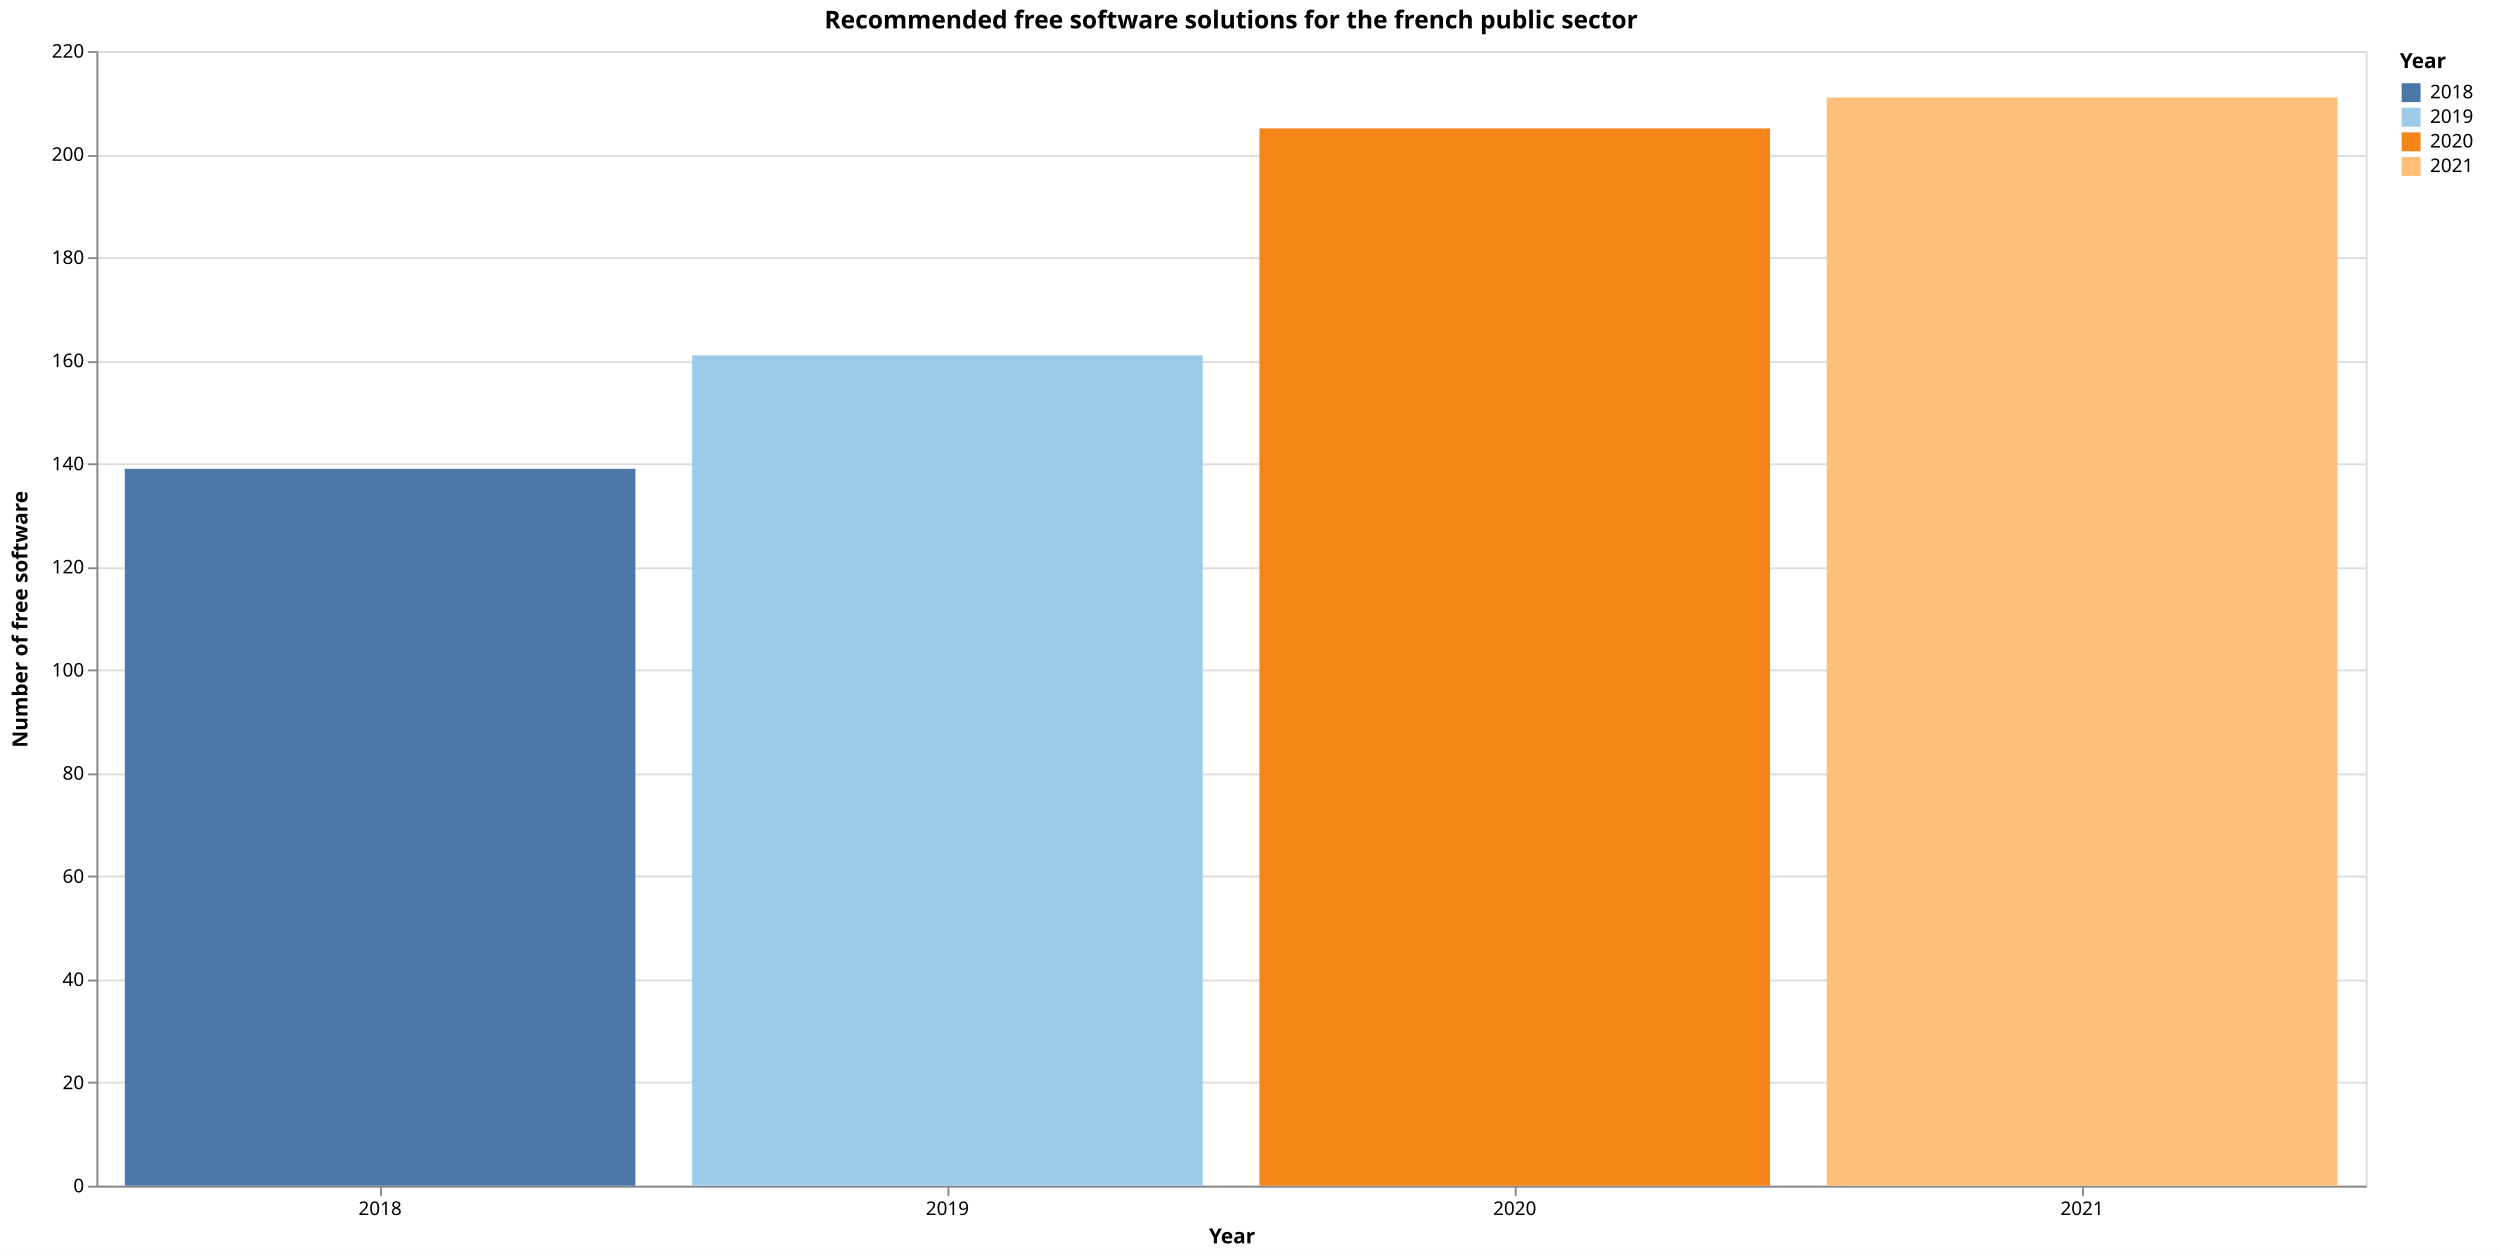
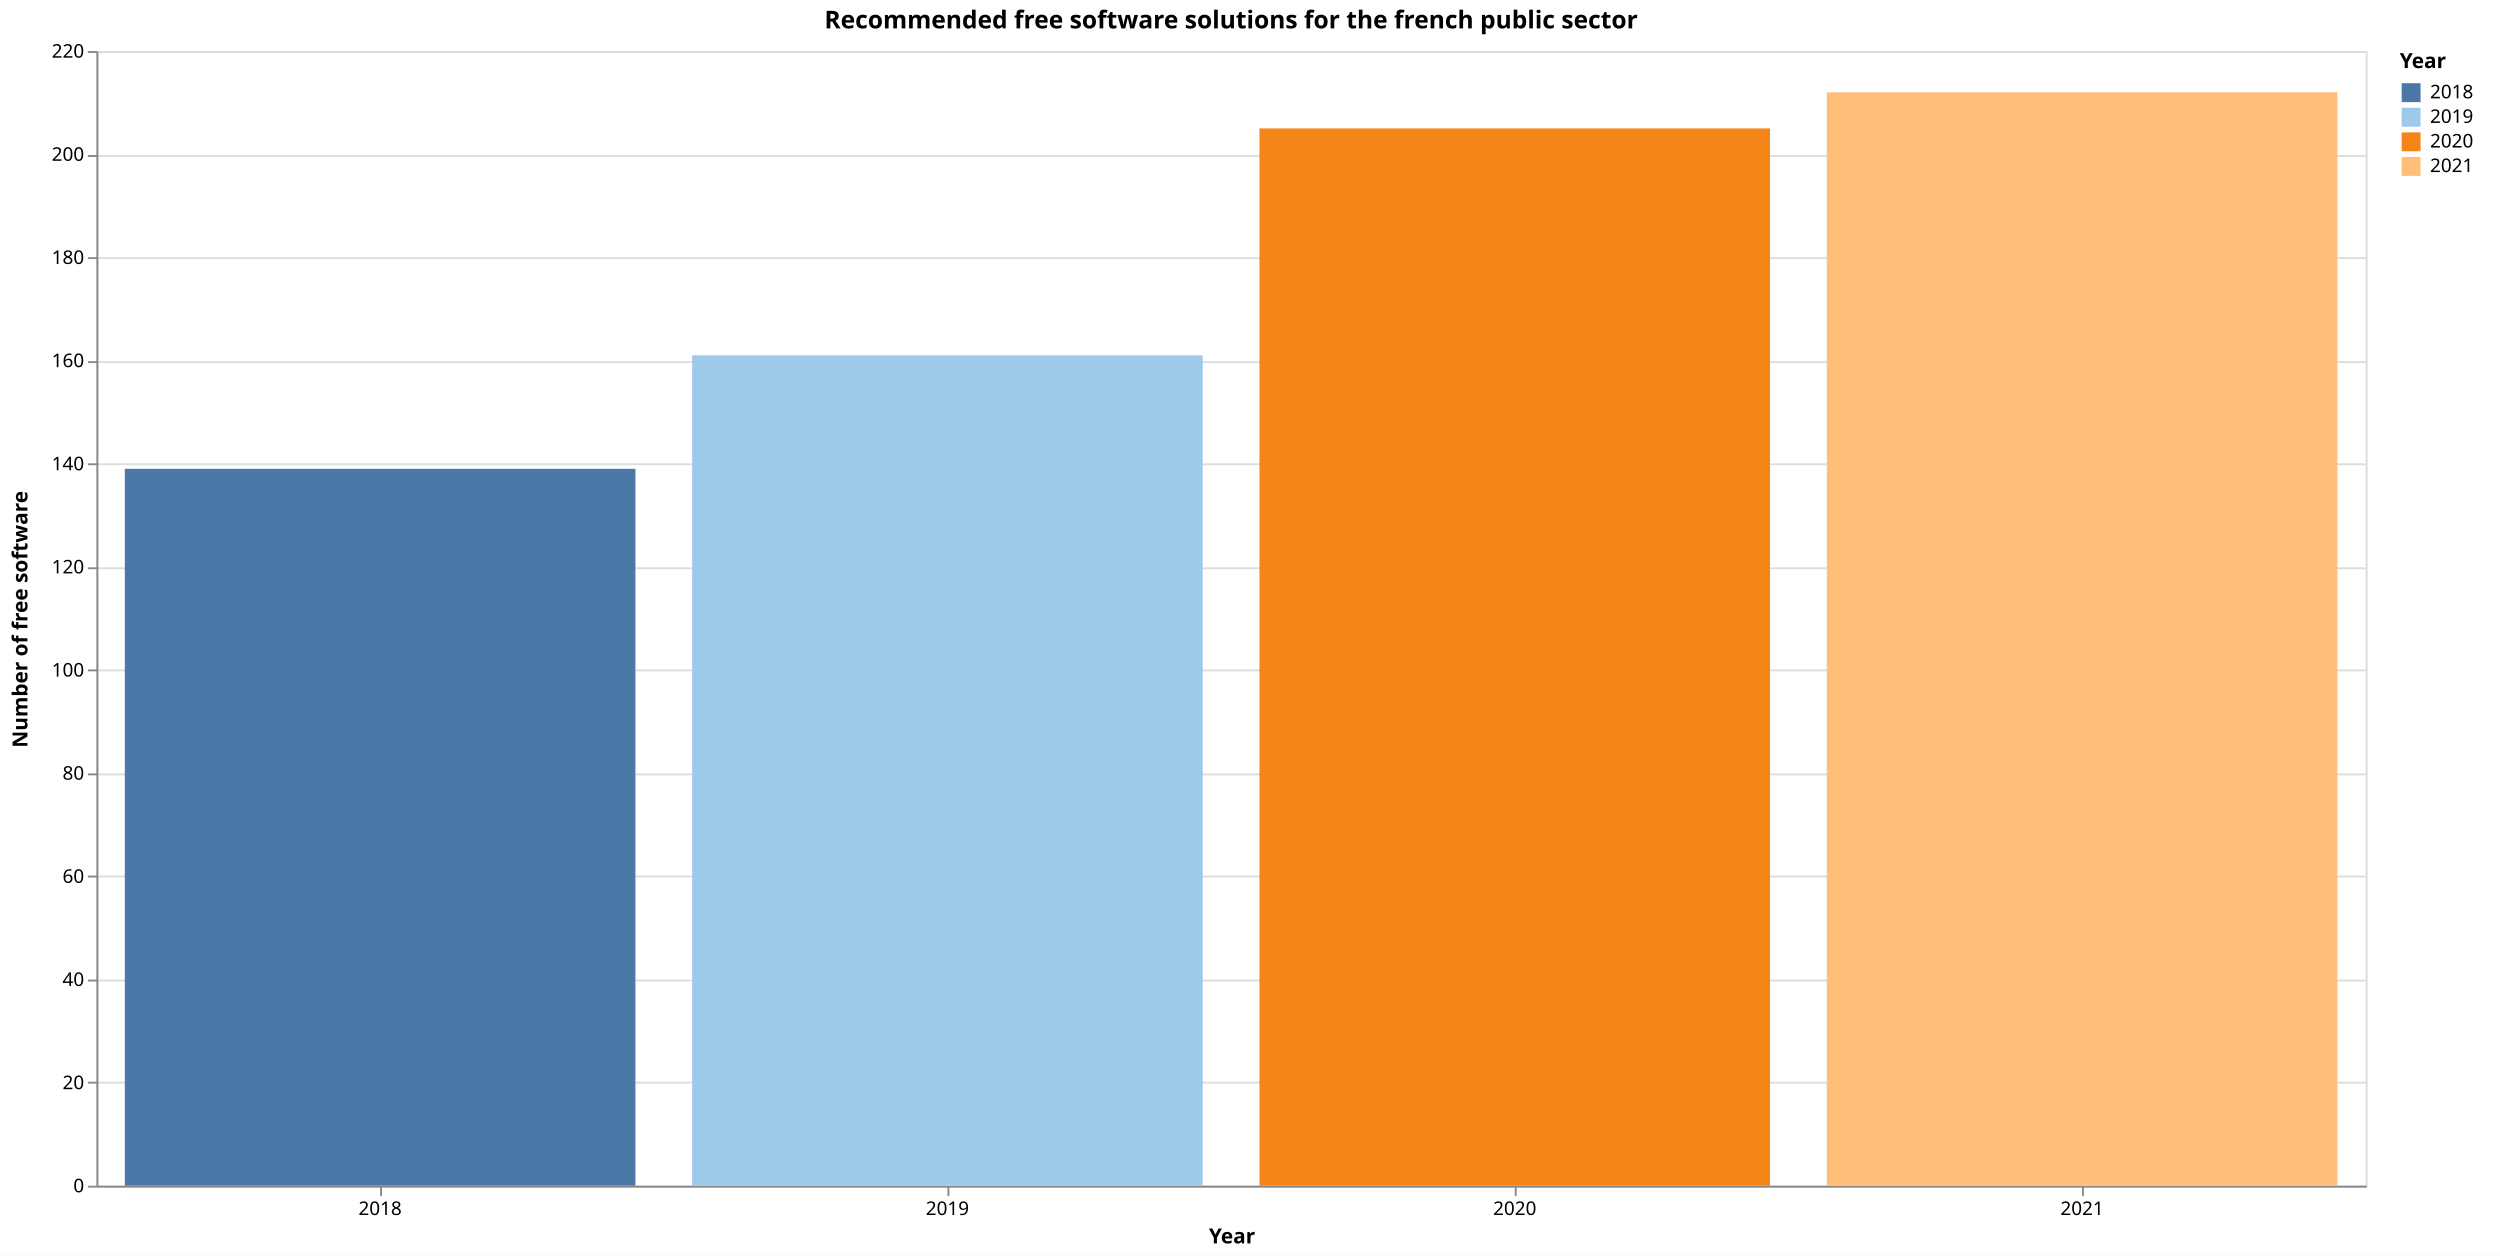
<svg xmlns="http://www.w3.org/2000/svg" version="1.1" class="marks" width="1322" height="664" viewBox="0 0 1322 664">
  <rect width="1322" height="664" fill="white" />
  <g fill="none" stroke-miterlimit="10" transform="translate(51,27)">
    <g class="mark-group role-frame root" role="graphics-object" aria-roledescription="group mark container">
      <g transform="translate(0,0)">
        <path class="background" aria-hidden="true" d="M0.5,0.5h1200v600h-1200Z" stroke="#ddd" />
        <g>
          <g class="mark-group role-axis" aria-hidden="true">
            <g transform="translate(0.5,0.5)">
              <path class="background" aria-hidden="true" d="M0,0h0v0h0Z" pointer-events="none" />
              <g>
                <g class="mark-rule role-axis-grid" pointer-events="none">
                  <line transform="translate(0,600)" x2="1200" y2="0" stroke="#ddd" stroke-width="1" opacity="1" />
                  <line transform="translate(0,545)" x2="1200" y2="0" stroke="#ddd" stroke-width="1" opacity="1" />
                  <line transform="translate(0,491)" x2="1200" y2="0" stroke="#ddd" stroke-width="1" opacity="1" />
                  <line transform="translate(0,436)" x2="1200" y2="0" stroke="#ddd" stroke-width="1" opacity="1" />
                  <line transform="translate(0,382)" x2="1200" y2="0" stroke="#ddd" stroke-width="1" opacity="1" />
                  <line transform="translate(0,327)" x2="1200" y2="0" stroke="#ddd" stroke-width="1" opacity="1" />
                  <line transform="translate(0,273)" x2="1200" y2="0" stroke="#ddd" stroke-width="1" opacity="1" />
                  <line transform="translate(0,218)" x2="1200" y2="0" stroke="#ddd" stroke-width="1" opacity="1" />
                  <line transform="translate(0,164)" x2="1200" y2="0" stroke="#ddd" stroke-width="1" opacity="1" />
                  <line transform="translate(0,109)" x2="1200" y2="0" stroke="#ddd" stroke-width="1" opacity="1" />
                  <line transform="translate(0,55)" x2="1200" y2="0" stroke="#ddd" stroke-width="1" opacity="1" />
                  <line transform="translate(0,0)" x2="1200" y2="0" stroke="#ddd" stroke-width="1" opacity="1" />
                </g>
              </g>
              <path class="foreground" aria-hidden="true" d="" pointer-events="none" display="none" />
            </g>
          </g>
          <g class="mark-group role-axis" role="graphics-symbol" aria-roledescription="axis" aria-label="X-axis titled 'Year' for a discrete scale with 4 values: 2018, 2019, 2020, 2021">
            <g transform="translate(0.5,600.5)">
              <path class="background" aria-hidden="true" d="M0,0h0v0h0Z" pointer-events="none" />
              <g>
                <g class="mark-rule role-axis-tick" pointer-events="none">
                  <line transform="translate(150,0)" x2="0" y2="5" stroke="#888" stroke-width="1" opacity="1" />
                  <line transform="translate(450,0)" x2="0" y2="5" stroke="#888" stroke-width="1" opacity="1" />
                  <line transform="translate(750,0)" x2="0" y2="5" stroke="#888" stroke-width="1" opacity="1" />
                  <line transform="translate(1050,0)" x2="0" y2="5" stroke="#888" stroke-width="1" opacity="1" />
                </g>
                <g class="mark-text role-axis-label" pointer-events="none">
                  <text text-anchor="middle" transform="translate(149.5,15)" font-family="sans-serif" font-size="10px" fill="#000" opacity="1">2018</text>
                  <text text-anchor="middle" transform="translate(449.5,15)" font-family="sans-serif" font-size="10px" fill="#000" opacity="1">2019</text>
                  <text text-anchor="middle" transform="translate(749.5,15)" font-family="sans-serif" font-size="10px" fill="#000" opacity="1">2020</text>
                  <text text-anchor="middle" transform="translate(1049.5,15)" font-family="sans-serif" font-size="10px" fill="#000" opacity="1">2021</text>
                </g>
                <g class="mark-rule role-axis-domain" pointer-events="none">
                  <line transform="translate(0,0)" x2="1200" y2="0" stroke="#888" stroke-width="1" opacity="1" />
                </g>
                <g class="mark-text role-axis-title" pointer-events="none">
                  <text text-anchor="middle" transform="translate(600,30)" font-family="sans-serif" font-size="11px" font-weight="bold" fill="#000" opacity="1">Year</text>
                </g>
              </g>
              <path class="foreground" aria-hidden="true" d="" pointer-events="none" display="none" />
            </g>
          </g>
          <g class="mark-group role-axis" role="graphics-symbol" aria-roledescription="axis" aria-label="Y-axis titled 'Number of free software' for a linear scale with values from 0 to 220">
            <g transform="translate(0.5,0.5)">
              <path class="background" aria-hidden="true" d="M0,0h0v0h0Z" pointer-events="none" />
              <g>
                <g class="mark-rule role-axis-tick" pointer-events="none">
                  <line transform="translate(0,600)" x2="-5" y2="0" stroke="#888" stroke-width="1" opacity="1" />
                  <line transform="translate(0,545)" x2="-5" y2="0" stroke="#888" stroke-width="1" opacity="1" />
                  <line transform="translate(0,491)" x2="-5" y2="0" stroke="#888" stroke-width="1" opacity="1" />
                  <line transform="translate(0,436)" x2="-5" y2="0" stroke="#888" stroke-width="1" opacity="1" />
                  <line transform="translate(0,382)" x2="-5" y2="0" stroke="#888" stroke-width="1" opacity="1" />
                  <line transform="translate(0,327)" x2="-5" y2="0" stroke="#888" stroke-width="1" opacity="1" />
                  <line transform="translate(0,273)" x2="-5" y2="0" stroke="#888" stroke-width="1" opacity="1" />
                  <line transform="translate(0,218)" x2="-5" y2="0" stroke="#888" stroke-width="1" opacity="1" />
                  <line transform="translate(0,164)" x2="-5" y2="0" stroke="#888" stroke-width="1" opacity="1" />
                  <line transform="translate(0,109)" x2="-5" y2="0" stroke="#888" stroke-width="1" opacity="1" />
                  <line transform="translate(0,55)" x2="-5" y2="0" stroke="#888" stroke-width="1" opacity="1" />
                  <line transform="translate(0,0)" x2="-5" y2="0" stroke="#888" stroke-width="1" opacity="1" />
                </g>
                <g class="mark-text role-axis-label" pointer-events="none">
                  <text text-anchor="end" transform="translate(-7,603)" font-family="sans-serif" font-size="10px" fill="#000" opacity="1">0</text>
                  <text text-anchor="end" transform="translate(-7,548.4545)" font-family="sans-serif" font-size="10px" fill="#000" opacity="1">20</text>
                  <text text-anchor="end" transform="translate(-7,493.9091)" font-family="sans-serif" font-size="10px" fill="#000" opacity="1">40</text>
                  <text text-anchor="end" transform="translate(-7,439.3636)" font-family="sans-serif" font-size="10px" fill="#000" opacity="1">60</text>
                  <text text-anchor="end" transform="translate(-7,384.8182)" font-family="sans-serif" font-size="10px" fill="#000" opacity="1">80</text>
                  <text text-anchor="end" transform="translate(-7,330.2727)" font-family="sans-serif" font-size="10px" fill="#000" opacity="1">100</text>
                  <text text-anchor="end" transform="translate(-7,275.7273)" font-family="sans-serif" font-size="10px" fill="#000" opacity="1">120</text>
                  <text text-anchor="end" transform="translate(-7,221.1818)" font-family="sans-serif" font-size="10px" fill="#000" opacity="1">140</text>
                  <text text-anchor="end" transform="translate(-7,166.6364)" font-family="sans-serif" font-size="10px" fill="#000" opacity="1">160</text>
                  <text text-anchor="end" transform="translate(-7,112.0909)" font-family="sans-serif" font-size="10px" fill="#000" opacity="1">180</text>
                  <text text-anchor="end" transform="translate(-7,57.54545)" font-family="sans-serif" font-size="10px" fill="#000" opacity="1">200</text>
                  <text text-anchor="end" transform="translate(-7,3)" font-family="sans-serif" font-size="10px" fill="#000" opacity="1">220</text>
                </g>
                <g class="mark-rule role-axis-domain" pointer-events="none">
                  <line transform="translate(0,600)" x2="0" y2="-600" stroke="#888" stroke-width="1" opacity="1" />
                </g>
                <g class="mark-text role-axis-title" pointer-events="none">
                  <text text-anchor="middle" transform="translate(-35,300) rotate(-90) translate(0,-2)" font-family="sans-serif" font-size="11px" font-weight="bold" fill="#000" opacity="1">Number of free software</text>
                </g>
              </g>
              <path class="foreground" aria-hidden="true" d="" pointer-events="none" display="none" />
            </g>
          </g>
          <g class="mark-rect role-mark marks" role="graphics-object" aria-roledescription="rect mark container">
            <path aria-label="year: 2018; count: 139" role="graphics-symbol" aria-roledescription="bar" d="M15,220.909h270v379.091h-270Z" fill="#4c78a8" />
            <path aria-label="year: 2019; count: 161" role="graphics-symbol" aria-roledescription="bar" d="M315,160.909h270v439.091h-270Z" fill="#9ecae9" />
            <path aria-label="year: 2020; count: 205" role="graphics-symbol" aria-roledescription="bar" d="M615,40.909h270v559.091h-270Z" fill="#f58518" />
-             <path aria-label="year: 2021; count: 211" role="graphics-symbol" aria-roledescription="bar" d="M915,24.545h270v575.455h-270Z" fill="#ffbf79" />
+             <path aria-label="year: 2021; count: 212" role="graphics-symbol" aria-roledescription="bar" d="M915,21.818h270v578.182h-270Z" fill="#ffbf79" />
          </g>
          <g class="mark-group role-legend" role="graphics-symbol" aria-roledescription="legend" aria-label="Symbol legend titled 'Year' for fill color with 4 values: 2018, 2019, 2020, 2021">
            <g transform="translate(1218,0)">
              <path class="background" aria-hidden="true" d="M0,0h48v66h-48Z" pointer-events="none" />
              <g>
                <g class="mark-group role-legend-entry">
                  <g transform="translate(0,16)">
                    <path class="background" aria-hidden="true" d="M0,0h0v0h0Z" pointer-events="none" />
                    <g>
                      <g class="mark-group role-scope" role="graphics-object" aria-roledescription="group mark container">
                        <g transform="translate(0,0)">
                          <path class="background" aria-hidden="true" d="M0,0h48v11h-48Z" pointer-events="none" opacity="1" />
                          <g>
                            <g class="mark-symbol role-legend-symbol" pointer-events="none">
                              <path transform="translate(6,6)" d="M-5,-5h10v10h-10Z" fill="#4c78a8" stroke-width="1.5" opacity="1" />
                            </g>
                            <g class="mark-text role-legend-label" pointer-events="none">
                              <text text-anchor="start" transform="translate(16,9)" font-family="sans-serif" font-size="10px" fill="#000" opacity="1">2018</text>
                            </g>
                          </g>
                          <path class="foreground" aria-hidden="true" d="" pointer-events="none" display="none" />
                        </g>
                        <g transform="translate(0,13)">
                          <path class="background" aria-hidden="true" d="M0,0h48v11h-48Z" pointer-events="none" opacity="1" />
                          <g>
                            <g class="mark-symbol role-legend-symbol" pointer-events="none">
                              <path transform="translate(6,6)" d="M-5,-5h10v10h-10Z" fill="#9ecae9" stroke-width="1.5" opacity="1" />
                            </g>
                            <g class="mark-text role-legend-label" pointer-events="none">
                              <text text-anchor="start" transform="translate(16,9)" font-family="sans-serif" font-size="10px" fill="#000" opacity="1">2019</text>
                            </g>
                          </g>
                          <path class="foreground" aria-hidden="true" d="" pointer-events="none" display="none" />
                        </g>
                        <g transform="translate(0,26)">
                          <path class="background" aria-hidden="true" d="M0,0h48v11h-48Z" pointer-events="none" opacity="1" />
                          <g>
                            <g class="mark-symbol role-legend-symbol" pointer-events="none">
                              <path transform="translate(6,6)" d="M-5,-5h10v10h-10Z" fill="#f58518" stroke-width="1.5" opacity="1" />
                            </g>
                            <g class="mark-text role-legend-label" pointer-events="none">
                              <text text-anchor="start" transform="translate(16,9)" font-family="sans-serif" font-size="10px" fill="#000" opacity="1">2020</text>
                            </g>
                          </g>
                          <path class="foreground" aria-hidden="true" d="" pointer-events="none" display="none" />
                        </g>
                        <g transform="translate(0,39)">
                          <path class="background" aria-hidden="true" d="M0,0h48v11h-48Z" pointer-events="none" opacity="1" />
                          <g>
                            <g class="mark-symbol role-legend-symbol" pointer-events="none">
                              <path transform="translate(6,6)" d="M-5,-5h10v10h-10Z" fill="#ffbf79" stroke-width="1.5" opacity="1" />
                            </g>
                            <g class="mark-text role-legend-label" pointer-events="none">
                              <text text-anchor="start" transform="translate(16,9)" font-family="sans-serif" font-size="10px" fill="#000" opacity="1">2021</text>
                            </g>
                          </g>
                          <path class="foreground" aria-hidden="true" d="" pointer-events="none" display="none" />
                        </g>
                      </g>
                    </g>
                    <path class="foreground" aria-hidden="true" d="" pointer-events="none" display="none" />
                  </g>
                </g>
                <g class="mark-text role-legend-title" pointer-events="none">
                  <text text-anchor="start" transform="translate(0,9)" font-family="sans-serif" font-size="11px" font-weight="bold" fill="#000" opacity="1">Year</text>
                </g>
              </g>
              <path class="foreground" aria-hidden="true" d="" pointer-events="none" display="none" />
            </g>
          </g>
          <g class="mark-group role-title">
            <g transform="translate(600,-22)">
              <path class="background" aria-hidden="true" d="M0,0h0v0h0Z" pointer-events="none" />
              <g>
                <g class="mark-text role-title-text" role="graphics-symbol" aria-roledescription="title" aria-label="Title text 'Recommended free software solutions for the french public sector'" pointer-events="none">
                  <text text-anchor="middle" transform="translate(0,10)" font-family="sans-serif" font-size="13px" font-weight="bold" fill="#000" opacity="1">Recommended free software solutions for the french public sector</text>
                </g>
              </g>
              <path class="foreground" aria-hidden="true" d="" pointer-events="none" display="none" />
            </g>
          </g>
        </g>
        <path class="foreground" aria-hidden="true" d="" display="none" />
      </g>
    </g>
  </g>
</svg>
